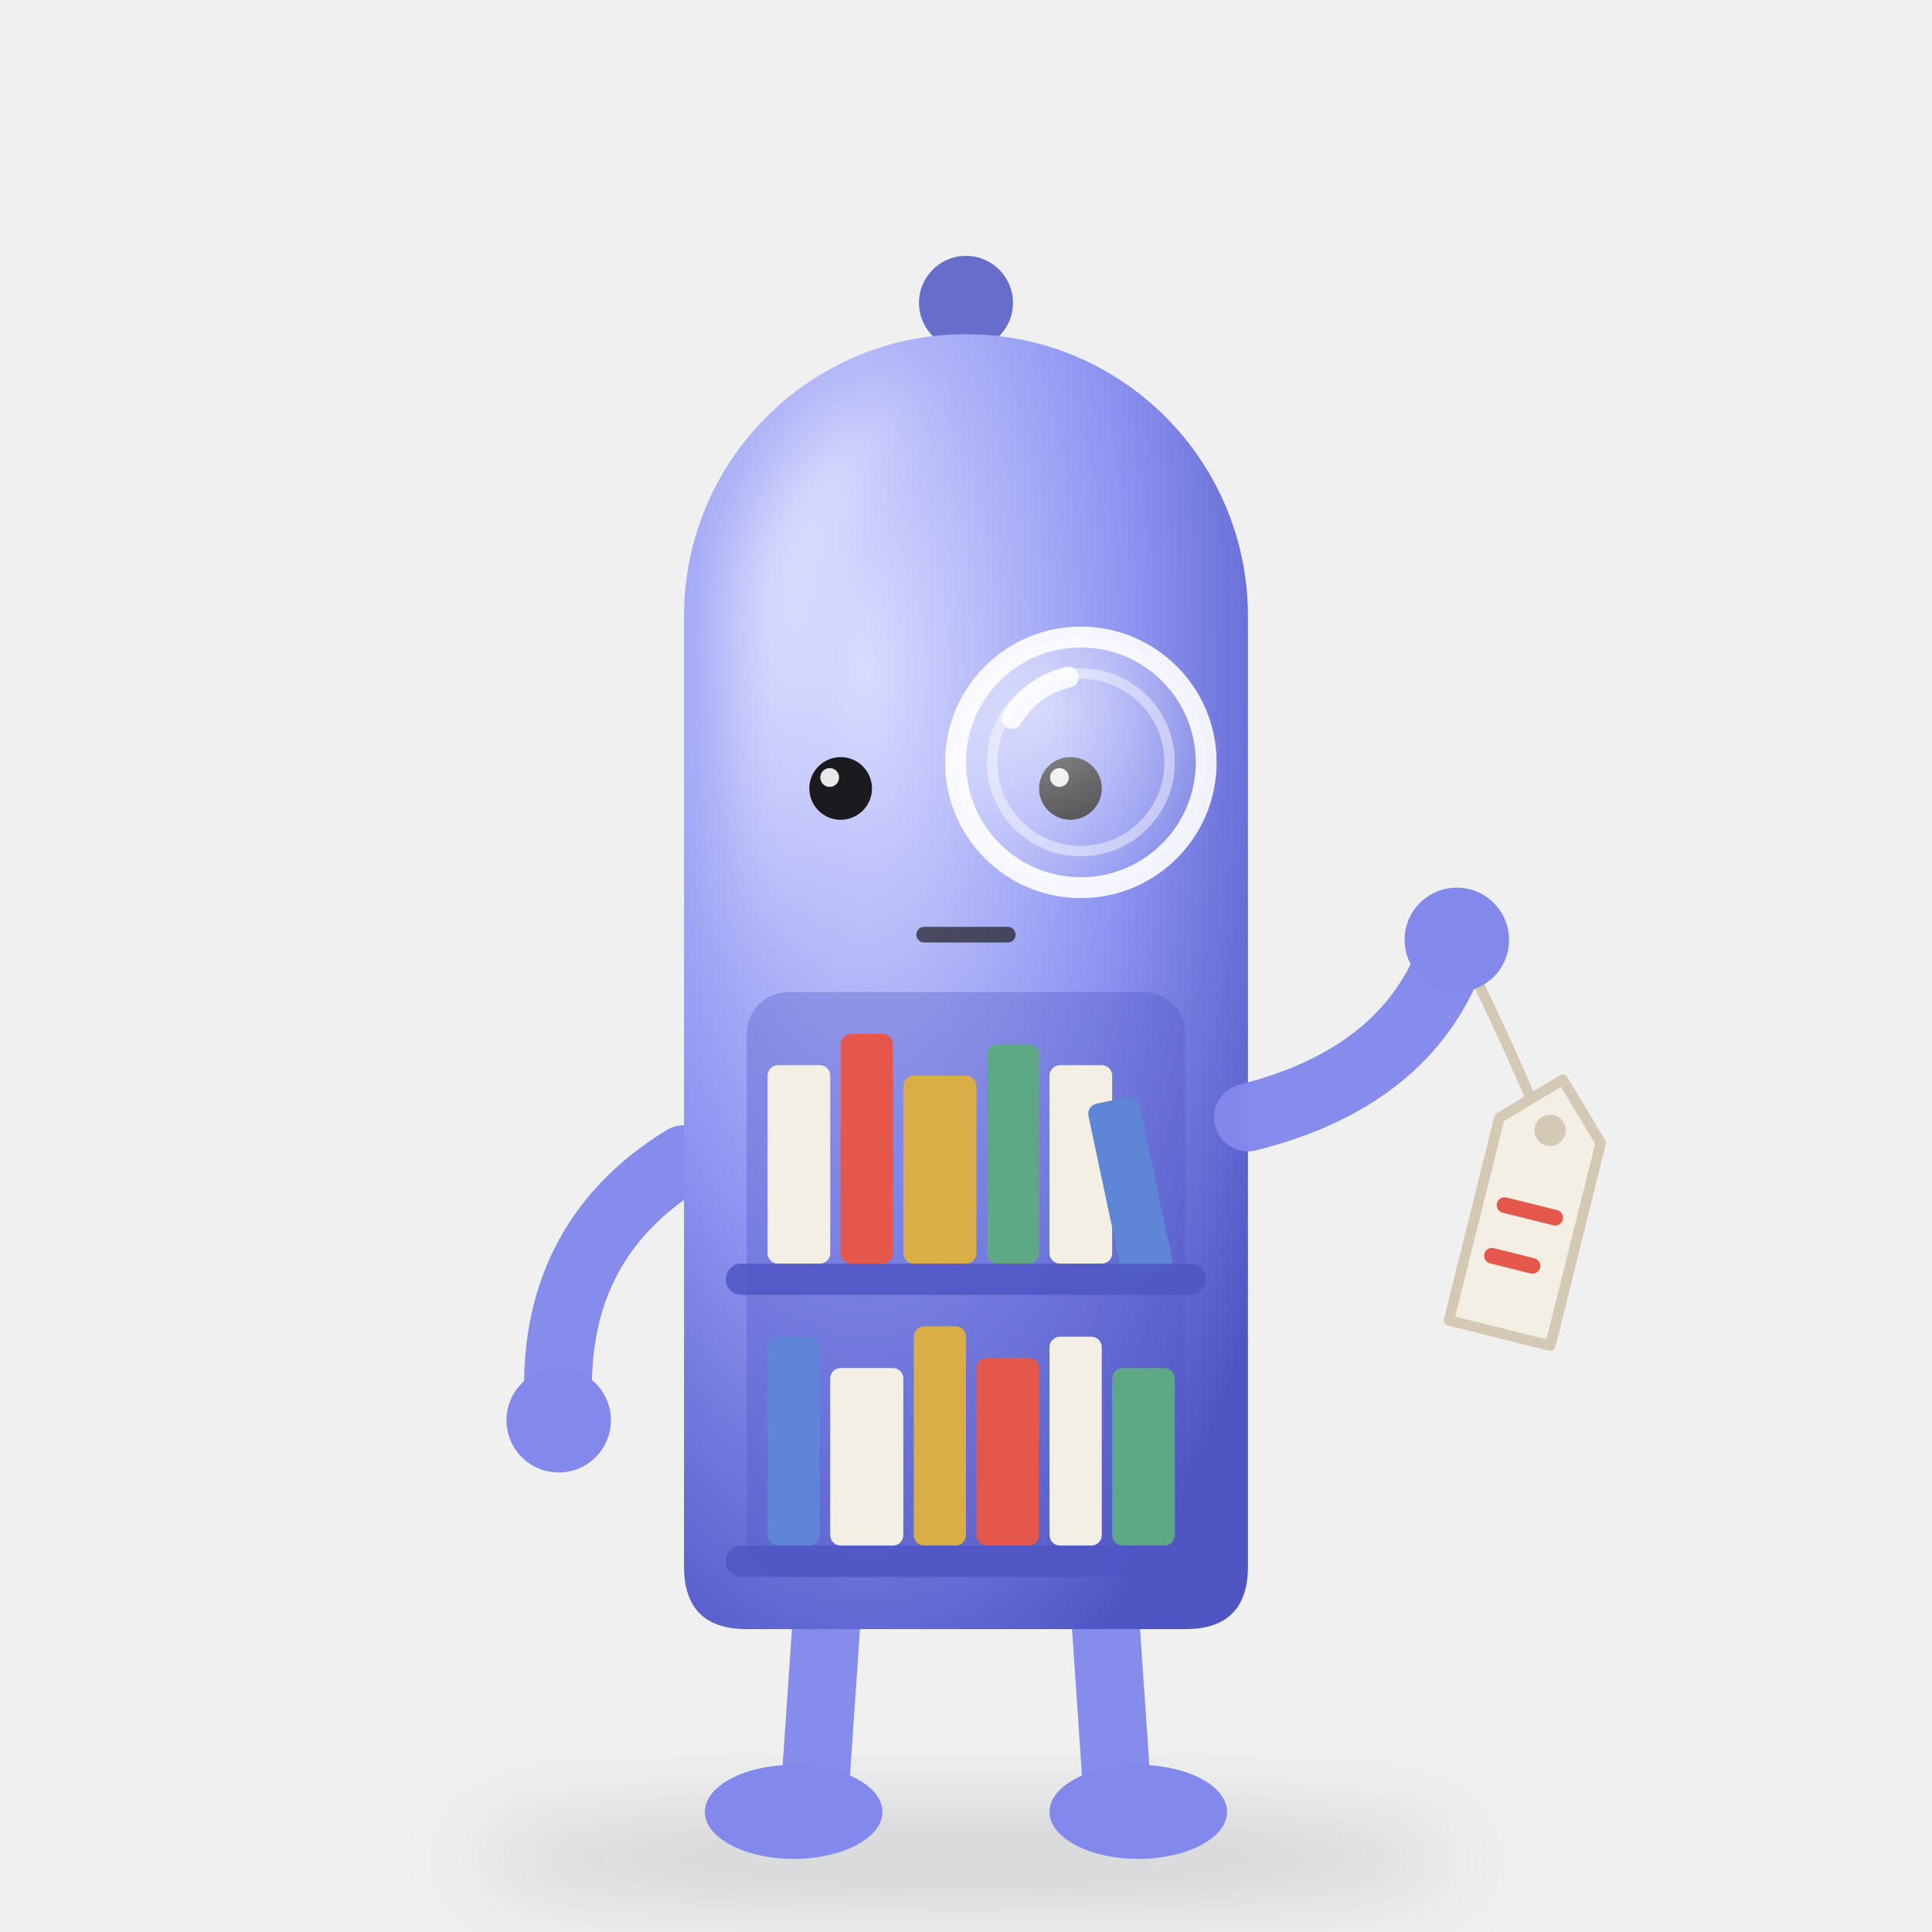
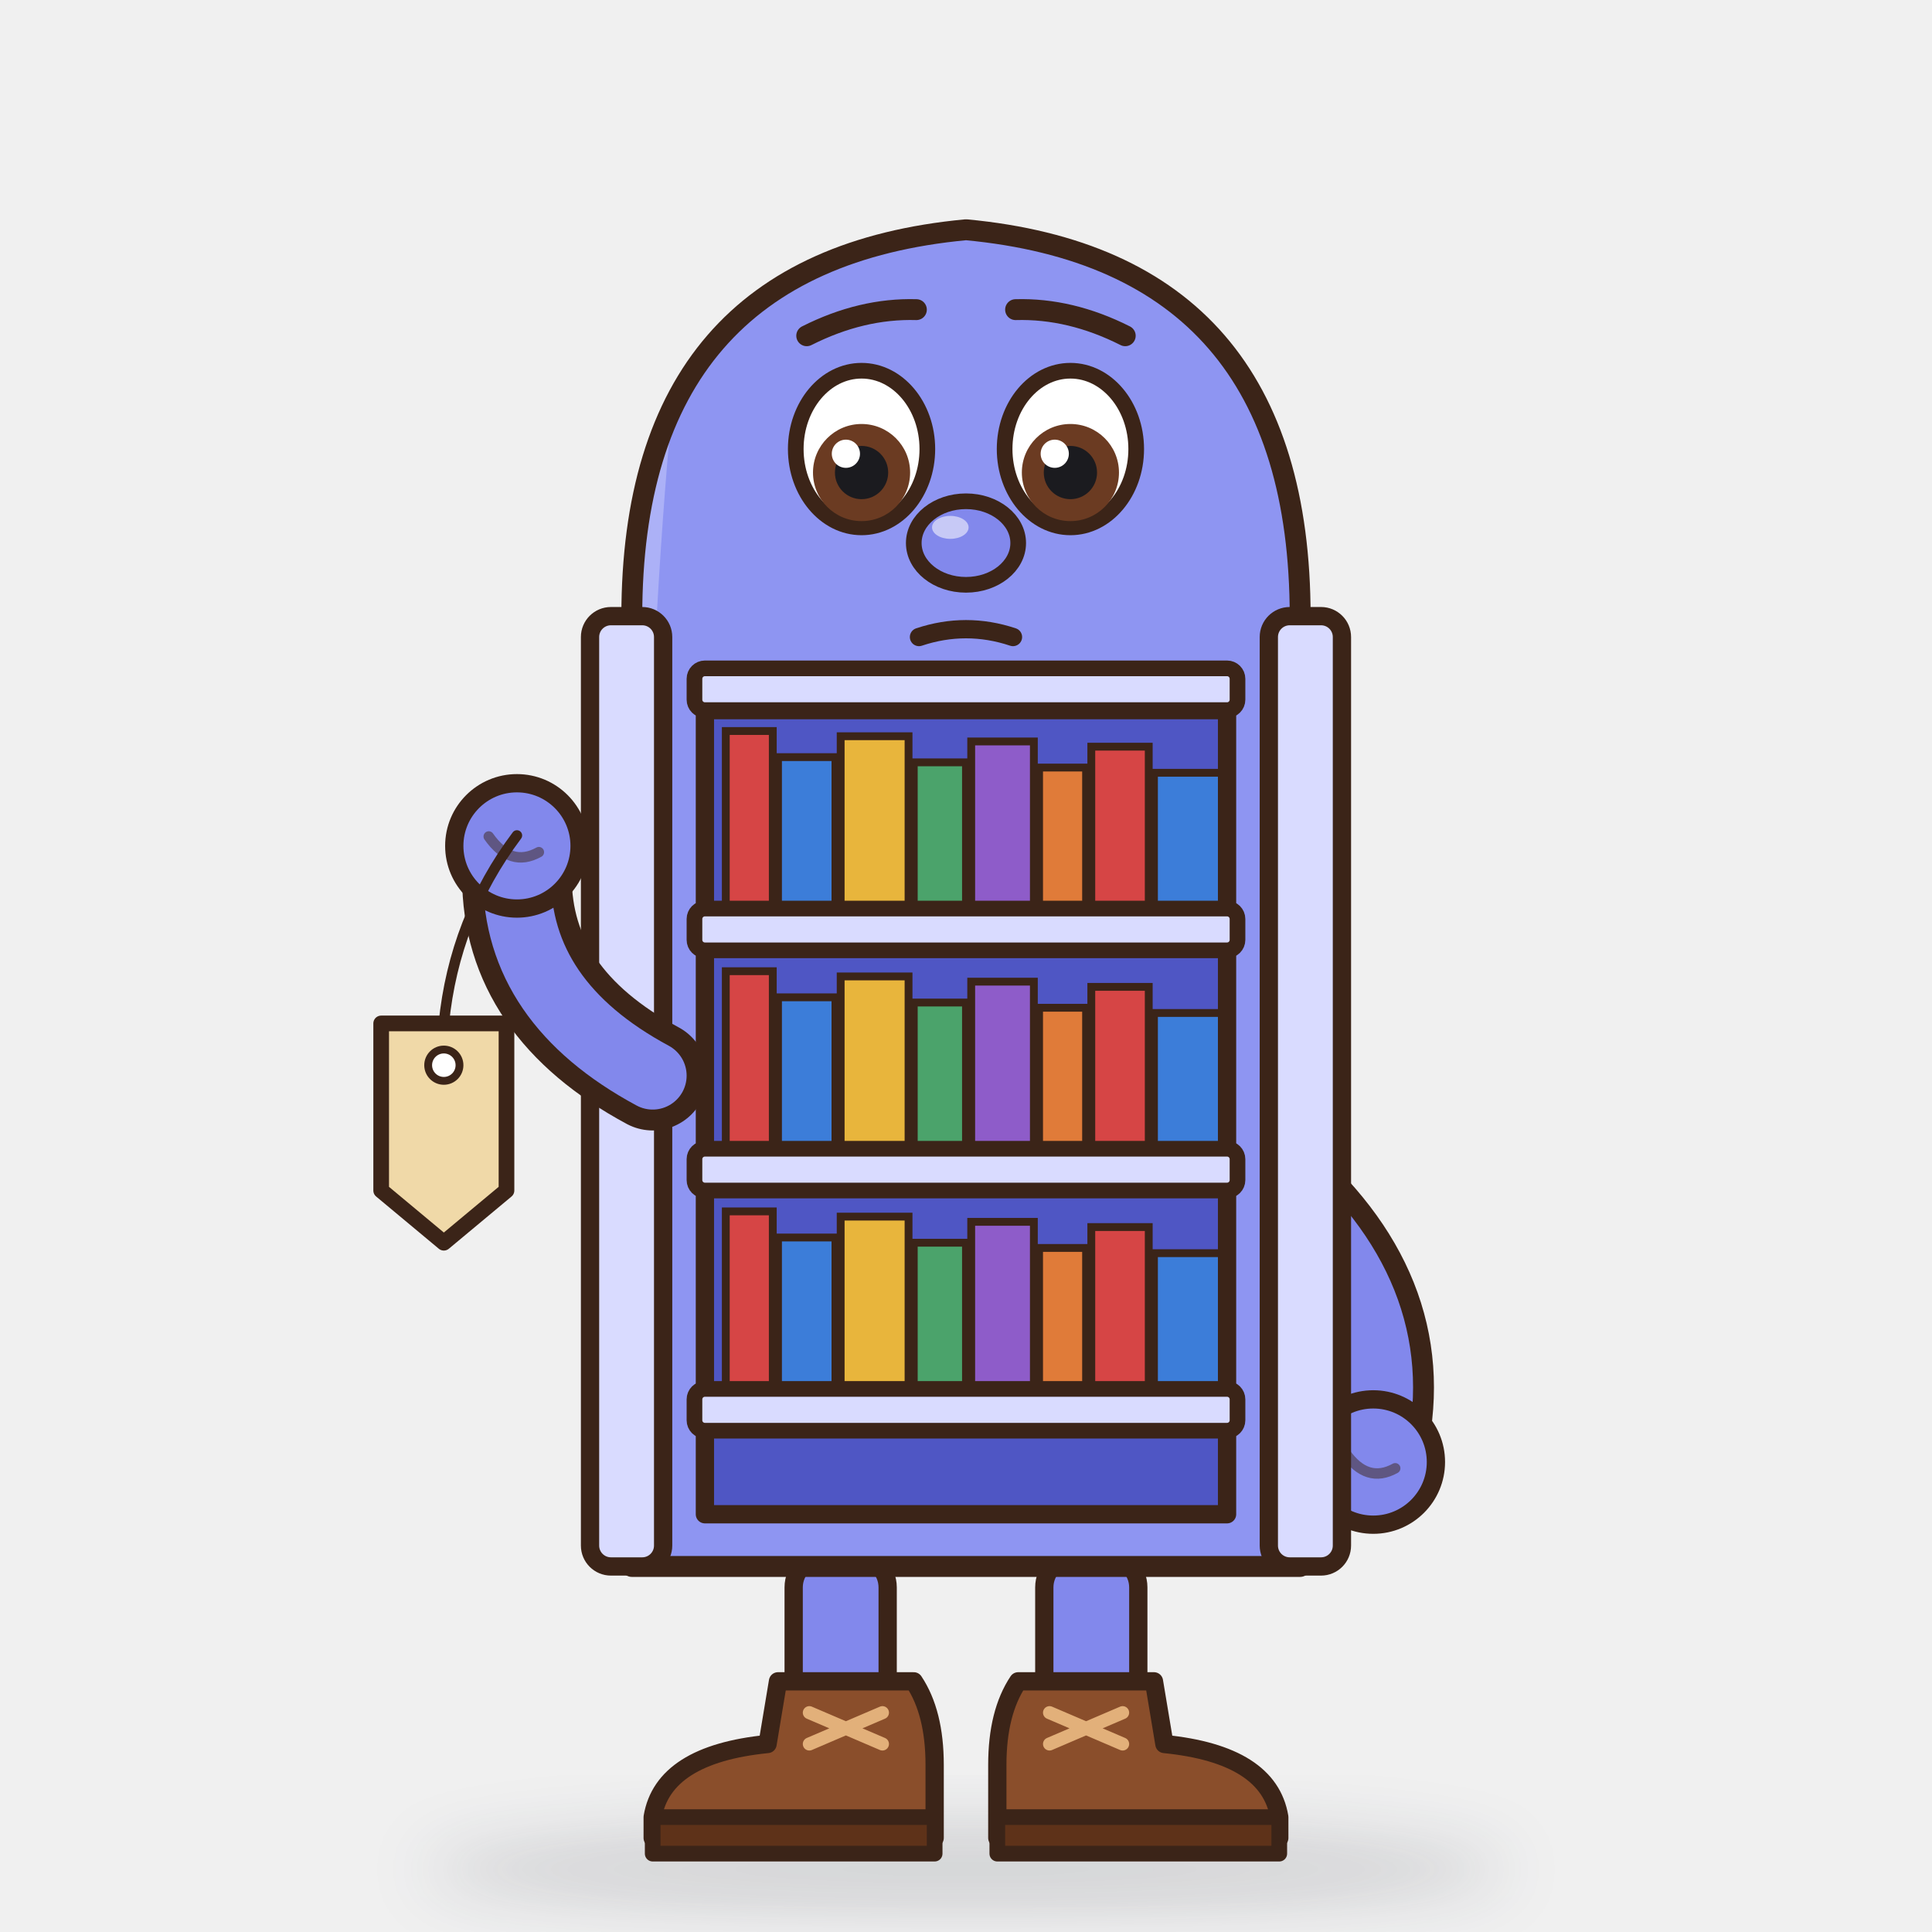
<svg xmlns="http://www.w3.org/2000/svg" viewBox="0 0 64 64" width="160" height="160" role="img" aria-label="Alexandria, Catalog, sentback">
  <defs>
-     <radialGradient id="sm-alexandria-b" cx="32%" cy="26%" r="85%">
-       <stop offset="0" stop-color="#D9DBFF" />
-       <stop offset=".55" stop-color="#8E95F2" />
-       <stop offset="1" stop-color="#4F56C4" />
-     </radialGradient>
-     <radialGradient id="sm-alexandria-l" cx="35%" cy="30%" r="75%">
-       <stop offset="0" stop-color="#fff" stop-opacity=".55" />
-       <stop offset="1" stop-color="#fff" stop-opacity=".08" />
-     </radialGradient>
-     <filter id="sm-alexandria-f" x="-20%" y="-20%" width="140%" height="140%">
+     <filter id="sm-alexandria-s" x="-50%" y="-50%" width="200%" height="200%">
      <feGaussianBlur stdDeviation="6" />
-     </filter>
-     <filter id="sm-alexandria-s" x="-50%" y="-50%" width="200%" height="200%">
-       <feGaussianBlur stdDeviation="8" />
    </filter>
  </defs>
  <g transform="scale(0.17297) translate(35 0)">
-     <ellipse cx="150" cy="356" rx="95" ry="10" fill="#1B2430" opacity=".14" filter="url(#sm-alexandria-s)" />
-     <path d="M124 300 L121 344" fill="none" stroke="#8288EC" stroke-width="13" stroke-linecap="round" stroke-linejoin="round" opacity=".96" />
-     <path d="M176 300 L179 344" fill="none" stroke="#8288EC" stroke-width="13" stroke-linecap="round" stroke-linejoin="round" opacity=".96" />
-     <ellipse cx="117" cy="347" rx="17" ry="9" fill="#8288EC" />
-     <ellipse cx="183" cy="347" rx="17" ry="9" fill="#8288EC" />
-     <path d="M96 222 Q70 238 72 270" fill="none" stroke="#8288EC" stroke-width="13" stroke-linecap="round" stroke-linejoin="round" opacity=".96" />
-     <circle cx="72" cy="272" r="10" fill="#8288EC" />
-     <circle cx="150" cy="58" r="9" fill="#4F56C4" opacity=".85" />
-     <path d="M96 300 L96 118 A54 54 0 0 1 204 118 L204 300 Q204 312 192 312 L108 312 Q96 312 96 300 Z" fill="url(#sm-alexandria-b)" />
-     <rect x="108" y="190" width="84" height="112" rx="8" fill="#4F56C4" opacity=".35" />
-     <rect x="112" y="204" width="12" height="38" rx="2" fill="#F4EFE4" />
-     <rect x="126" y="198" width="10" height="44" rx="2" fill="#E5574A" />
-     <rect x="138" y="206" width="14" height="36" rx="2" fill="#D9AE45" />
-     <rect x="154" y="200" width="10" height="42" rx="2" fill="#5EA885" />
-     <rect x="166" y="204" width="12" height="38" rx="2" fill="#F4EFE4" />
-     <rect x="180" y="210" width="10" height="34" rx="2" fill="#5F86D6" transform="rotate(-12 185 244)" />
-     <rect x="104" y="242" width="92" height="6" rx="3" fill="#4F56C4" opacity=".85" />
-     <rect x="112" y="256" width="10" height="40" rx="2" fill="#5F86D6" />
-     <rect x="124" y="262" width="14" height="34" rx="2" fill="#F4EFE4" />
-     <rect x="140" y="254" width="10" height="42" rx="2" fill="#D9AE45" />
-     <rect x="152" y="260" width="12" height="36" rx="2" fill="#E5574A" />
-     <rect x="166" y="256" width="10" height="40" rx="2" fill="#F4EFE4" />
-     <rect x="178" y="262" width="12" height="34" rx="2" fill="#5EA885" />
-     <rect x="104" y="296" width="92" height="6" rx="3" fill="#4F56C4" opacity=".85" />
-     <path d="M106 118 A44 44 0 0 1 140 76 Q118 100 112 184 Z" fill="#fff" opacity=".42" filter="url(#sm-alexandria-f)" />
+     <ellipse cx="150" cy="358" rx="104" ry="9" fill="#1B2430" opacity=".14" filter="url(#sm-alexandria-s)" />
+     <rect x="117" y="298" width="18" height="32" rx="6" fill="#8288EC" stroke="#3B2418" stroke-width="3.5" />
+     <rect x="165" y="298" width="18" height="32" rx="6" fill="#8288EC" stroke="#3B2418" stroke-width="3.5" />
+     <path d="M140 322 L114 322 L112 334 Q92 336 90 348 L90 352 L144 352 L144 338 Q144 328 140 322 Z" fill="#8A4E2B" stroke="#3B2418" stroke-width="3.5" stroke-linejoin="round" />
+     <path d="M144 348 L90 348 L90 355 L144 355 Z" fill="#5E3219" stroke="#3B2418" stroke-width="3" stroke-linejoin="round" />
+     <path d="M134 328 L120 334 M120 328 L134 334" fill="none" stroke="#E2B07A" stroke-width="2.5" stroke-linecap="round" stroke-linejoin="round" />
+     <path d="M160 322 L186 322 L188 334 Q208 336 210 348 L210 352 L156 352 L156 338 Q156 328 160 322 Z" fill="#8A4E2B" stroke="#3B2418" stroke-width="3.5" stroke-linejoin="round" />
+     <path d="M156 348 L210 348 L210 355 L156 355 Z" fill="#5E3219" stroke="#3B2418" stroke-width="3" stroke-linejoin="round" />
+     <path d="M166 328 L180 334 M180 328 L166 334" fill="none" stroke="#E2B07A" stroke-width="2.5" stroke-linecap="round" stroke-linejoin="round" />
+     <path d="M208 226 Q234 248 228 276" fill="none" stroke="#3B2418" stroke-width="21" stroke-linecap="round" stroke-linejoin="round" />
+     <path d="M208 226 Q234 248 228 276" fill="none" stroke="#8288EC" stroke-width="13" stroke-linecap="round" stroke-linejoin="round" />
+     <circle cx="228" cy="280" r="12" fill="#8288EC" stroke="#3B2418" stroke-width="3.5" />
+     <path d="M222.6 278.2 Q226.8 284.2 232.2 281.2" fill="none" stroke="#3B2418" stroke-width="2" stroke-linecap="round" opacity=".5" />
+     <clipPath id="sm-alexandria-c">
+       <path d="M86 300 L86 118 Q86 50 150 44 Q214 50 214 118 L214 300 Z" />
+     </clipPath>
+     <path d="M86 300 L86 118 Q86 50 150 44 Q214 50 214 118 L214 300 Z" fill="#8E95F2" />
+     <g clip-path="url(#sm-alexandria-c)">
+       <path d="M200 0 L340 0 L340 370 L196 370 Q230 200 200 0 Z" fill="#4F56C4" opacity="0.32" />
+       <path d="M0 0 L104 0 Q76 160 100 370 L0 370 Z" fill="#D9DBFF" opacity="0.4" />
+     </g>
+     <path d="M86 300 L86 118 Q86 50 150 44 Q214 50 214 118 L214 300 Z" fill="none" stroke="#3B2418" stroke-width="4" stroke-linecap="round" stroke-linejoin="round" />
+     <path d="M100 290 L100 136 L200 136 L200 290 Z" fill="#4F56C4" stroke="#3B2418" stroke-width="3.5" stroke-linejoin="round" stroke-linecap="round" />
+     <rect x="104" y="140" width="9" height="34" fill="#D64545" stroke="#3B2418" stroke-width="1.5" />
+     <rect x="114" y="145" width="11" height="29" fill="#3C7DD9" stroke="#3B2418" stroke-width="1.5" />
+     <rect x="126" y="141" width="13" height="33" fill="#E8B53C" stroke="#3B2418" stroke-width="1.5" />
+     <rect x="140" y="146" width="10" height="28" fill="#4BA36B" stroke="#3B2418" stroke-width="1.5" />
+     <rect x="151" y="142" width="12" height="32" fill="#8E5CC9" stroke="#3B2418" stroke-width="1.5" />
+     <rect x="164" y="147" width="9" height="27" fill="#E07B39" stroke="#3B2418" stroke-width="1.5" />
+     <rect x="174" y="143" width="11" height="31" fill="#D64545" stroke="#3B2418" stroke-width="1.5" />
+     <rect x="186" y="148" width="13" height="26" fill="#3C7DD9" stroke="#3B2418" stroke-width="1.5" />
+     <rect x="104" y="186" width="9" height="34" fill="#D64545" stroke="#3B2418" stroke-width="1.5" />
+     <rect x="114" y="191" width="11" height="29" fill="#3C7DD9" stroke="#3B2418" stroke-width="1.5" />
+     <rect x="126" y="187" width="13" height="33" fill="#E8B53C" stroke="#3B2418" stroke-width="1.5" />
+     <rect x="140" y="192" width="10" height="28" fill="#4BA36B" stroke="#3B2418" stroke-width="1.5" />
+     <rect x="151" y="188" width="12" height="32" fill="#8E5CC9" stroke="#3B2418" stroke-width="1.5" />
+     <rect x="164" y="193" width="9" height="27" fill="#E07B39" stroke="#3B2418" stroke-width="1.5" />
+     <rect x="174" y="189" width="11" height="31" fill="#D64545" stroke="#3B2418" stroke-width="1.5" />
+     <rect x="186" y="194" width="13" height="26" fill="#3C7DD9" stroke="#3B2418" stroke-width="1.5" />
+     <rect x="104" y="232" width="9" height="34" fill="#D64545" stroke="#3B2418" stroke-width="1.5" />
+     <rect x="114" y="237" width="11" height="29" fill="#3C7DD9" stroke="#3B2418" stroke-width="1.5" />
+     <rect x="126" y="233" width="13" height="33" fill="#E8B53C" stroke="#3B2418" stroke-width="1.5" />
+     <rect x="140" y="238" width="10" height="28" fill="#4BA36B" stroke="#3B2418" stroke-width="1.5" />
+     <rect x="151" y="234" width="12" height="32" fill="#8E5CC9" stroke="#3B2418" stroke-width="1.5" />
+     <rect x="164" y="239" width="9" height="27" fill="#E07B39" stroke="#3B2418" stroke-width="1.5" />
+     <rect x="174" y="235" width="11" height="31" fill="#D64545" stroke="#3B2418" stroke-width="1.5" />
+     <rect x="186" y="240" width="13" height="26" fill="#3C7DD9" stroke="#3B2418" stroke-width="1.5" />
+     <rect x="98" y="174" width="104" height="8" rx="2" fill="#D9DBFF" stroke="#3B2418" stroke-width="3" />
+     <rect x="98" y="220" width="104" height="8" rx="2" fill="#D9DBFF" stroke="#3B2418" stroke-width="3" />
+     <rect x="98" y="266" width="104" height="8" rx="2" fill="#D9DBFF" stroke="#3B2418" stroke-width="3" />
+     <rect x="98" y="128" width="104" height="8" rx="2" fill="#D9DBFF" stroke="#3B2418" stroke-width="3" />
+     <rect x="78" y="118" width="14" height="182" rx="4" fill="#D9DBFF" stroke="#3B2418" stroke-width="3.5" />
+     <rect x="208" y="118" width="14" height="182" rx="4" fill="#D9DBFF" stroke="#3B2418" stroke-width="3.5" />
+     <ellipse cx="150" cy="104" rx="10" ry="8" fill="#8288EC" stroke="#3B2418" stroke-width="3" />
+     <ellipse cx="147" cy="101" rx="3.5" ry="2.2" fill="#fff" opacity=".55" />
    <g>
-       <circle cx="126" cy="151" r="6" fill="#1B1B1F" />
-       <circle cx="123.9" cy="148.9" r="1.8" fill="#fff" opacity=".9" />
-       <circle cx="170" cy="151" r="6" fill="#1B1B1F" />
-       <circle cx="167.9" cy="148.9" r="1.8" fill="#fff" opacity=".9" />
+       <ellipse cx="130" cy="86" rx="12.6" ry="15" fill="#fff" stroke="#3B2418" stroke-width="3" />
+       <circle cx="130" cy="90.5" r="9.3" fill="#6B3B22" />
+       <circle cx="130" cy="90.5" r="5.1" fill="#1B1B1F" />
+       <circle cx="127" cy="86.9" r="2.7" fill="#fff" />
+       <ellipse cx="170" cy="86" rx="12.6" ry="15" fill="#fff" stroke="#3B2418" stroke-width="3" />
+       <circle cx="170" cy="90.5" r="9.3" fill="#6B3B22" />
+       <circle cx="170" cy="90.5" r="5.1" fill="#1B1B1F" />
+       <circle cx="167" cy="86.9" r="2.7" fill="#fff" />
    </g>
-     <circle cx="172" cy="146" r="24" fill="url(#sm-alexandria-l)" stroke="#fff" stroke-opacity=".9" stroke-width="4" />
-     <circle cx="172" cy="146" r="17" fill="none" stroke="#fff" stroke-opacity=".45" stroke-width="2" />
-     <path d="M158.8 137.6 A16.8 16.8 0 0 1 169.6 129.68" fill="none" stroke="#fff" stroke-width="4" stroke-linecap="round" opacity=".85" />
-     <path d="M142 179 L158 179" stroke="#1B1B1F" stroke-width="3" stroke-linecap="round" opacity=".7" />
-     <path d="M204 214 Q236 206 244 180" fill="none" stroke="#8288EC" stroke-width="13" stroke-linecap="round" stroke-linejoin="round" opacity=".96" />
-     <path d="M244 180 Q252 196 258 210" fill="none" stroke="#D3C9B5" stroke-width="2" />
-     <g transform="rotate(14 258 232)">
-       <path d="M248 216 L258 206 L268 216 L268 256 L248 256 Z" fill="#F4EFE4" stroke="#D3C9B5" stroke-width="2" stroke-linejoin="round" />
-       <circle cx="258" cy="216" r="3" fill="#D3C9B5" />
-       <path d="M253 232 L263 232 M253 242 L261 242" stroke="#E5574A" stroke-width="3" stroke-linecap="round" />
-     </g>
-     <circle cx="244" cy="180" r="10" fill="#8288EC" />
+     <path d="M119.5 64.3 Q130 59 140.5 59.3 M180.5 64.3 Q170 59 159.5 59.3" fill="none" stroke="#3B2418" stroke-width="4" stroke-linecap="round" />
+     <path d="M141 122 Q150 119 159 122" fill="none" stroke="#3B2418" stroke-width="3.5" stroke-linecap="round" />
+     <path d="M90 206 Q64 192 64 168" fill="none" stroke="#3B2418" stroke-width="21" stroke-linecap="round" stroke-linejoin="round" />
+     <path d="M90 206 Q64 192 64 168" fill="none" stroke="#8288EC" stroke-width="13" stroke-linecap="round" stroke-linejoin="round" />
+     <circle cx="64" cy="162" r="12" fill="#8288EC" stroke="#3B2418" stroke-width="3.5" />
+     <path d="M58.6 160.2 Q62.8 166.2 68.2 163.2" fill="none" stroke="#3B2418" stroke-width="2" stroke-linecap="round" opacity=".5" />
+     <path d="M64 160 Q52 176 50 196" fill="none" stroke="#3B2418" stroke-width="2" stroke-linecap="round" stroke-linejoin="round" />
+     <path d="M38 196 L62 196 L62 228 L50 238 L38 228 Z" fill="#F0D9A8" stroke="#3B2418" stroke-width="3" stroke-linejoin="round" />
+     <circle cx="50" cy="204" r="3" fill="#fff" stroke="#3B2418" stroke-width="1.5" />
  </g>
</svg>
